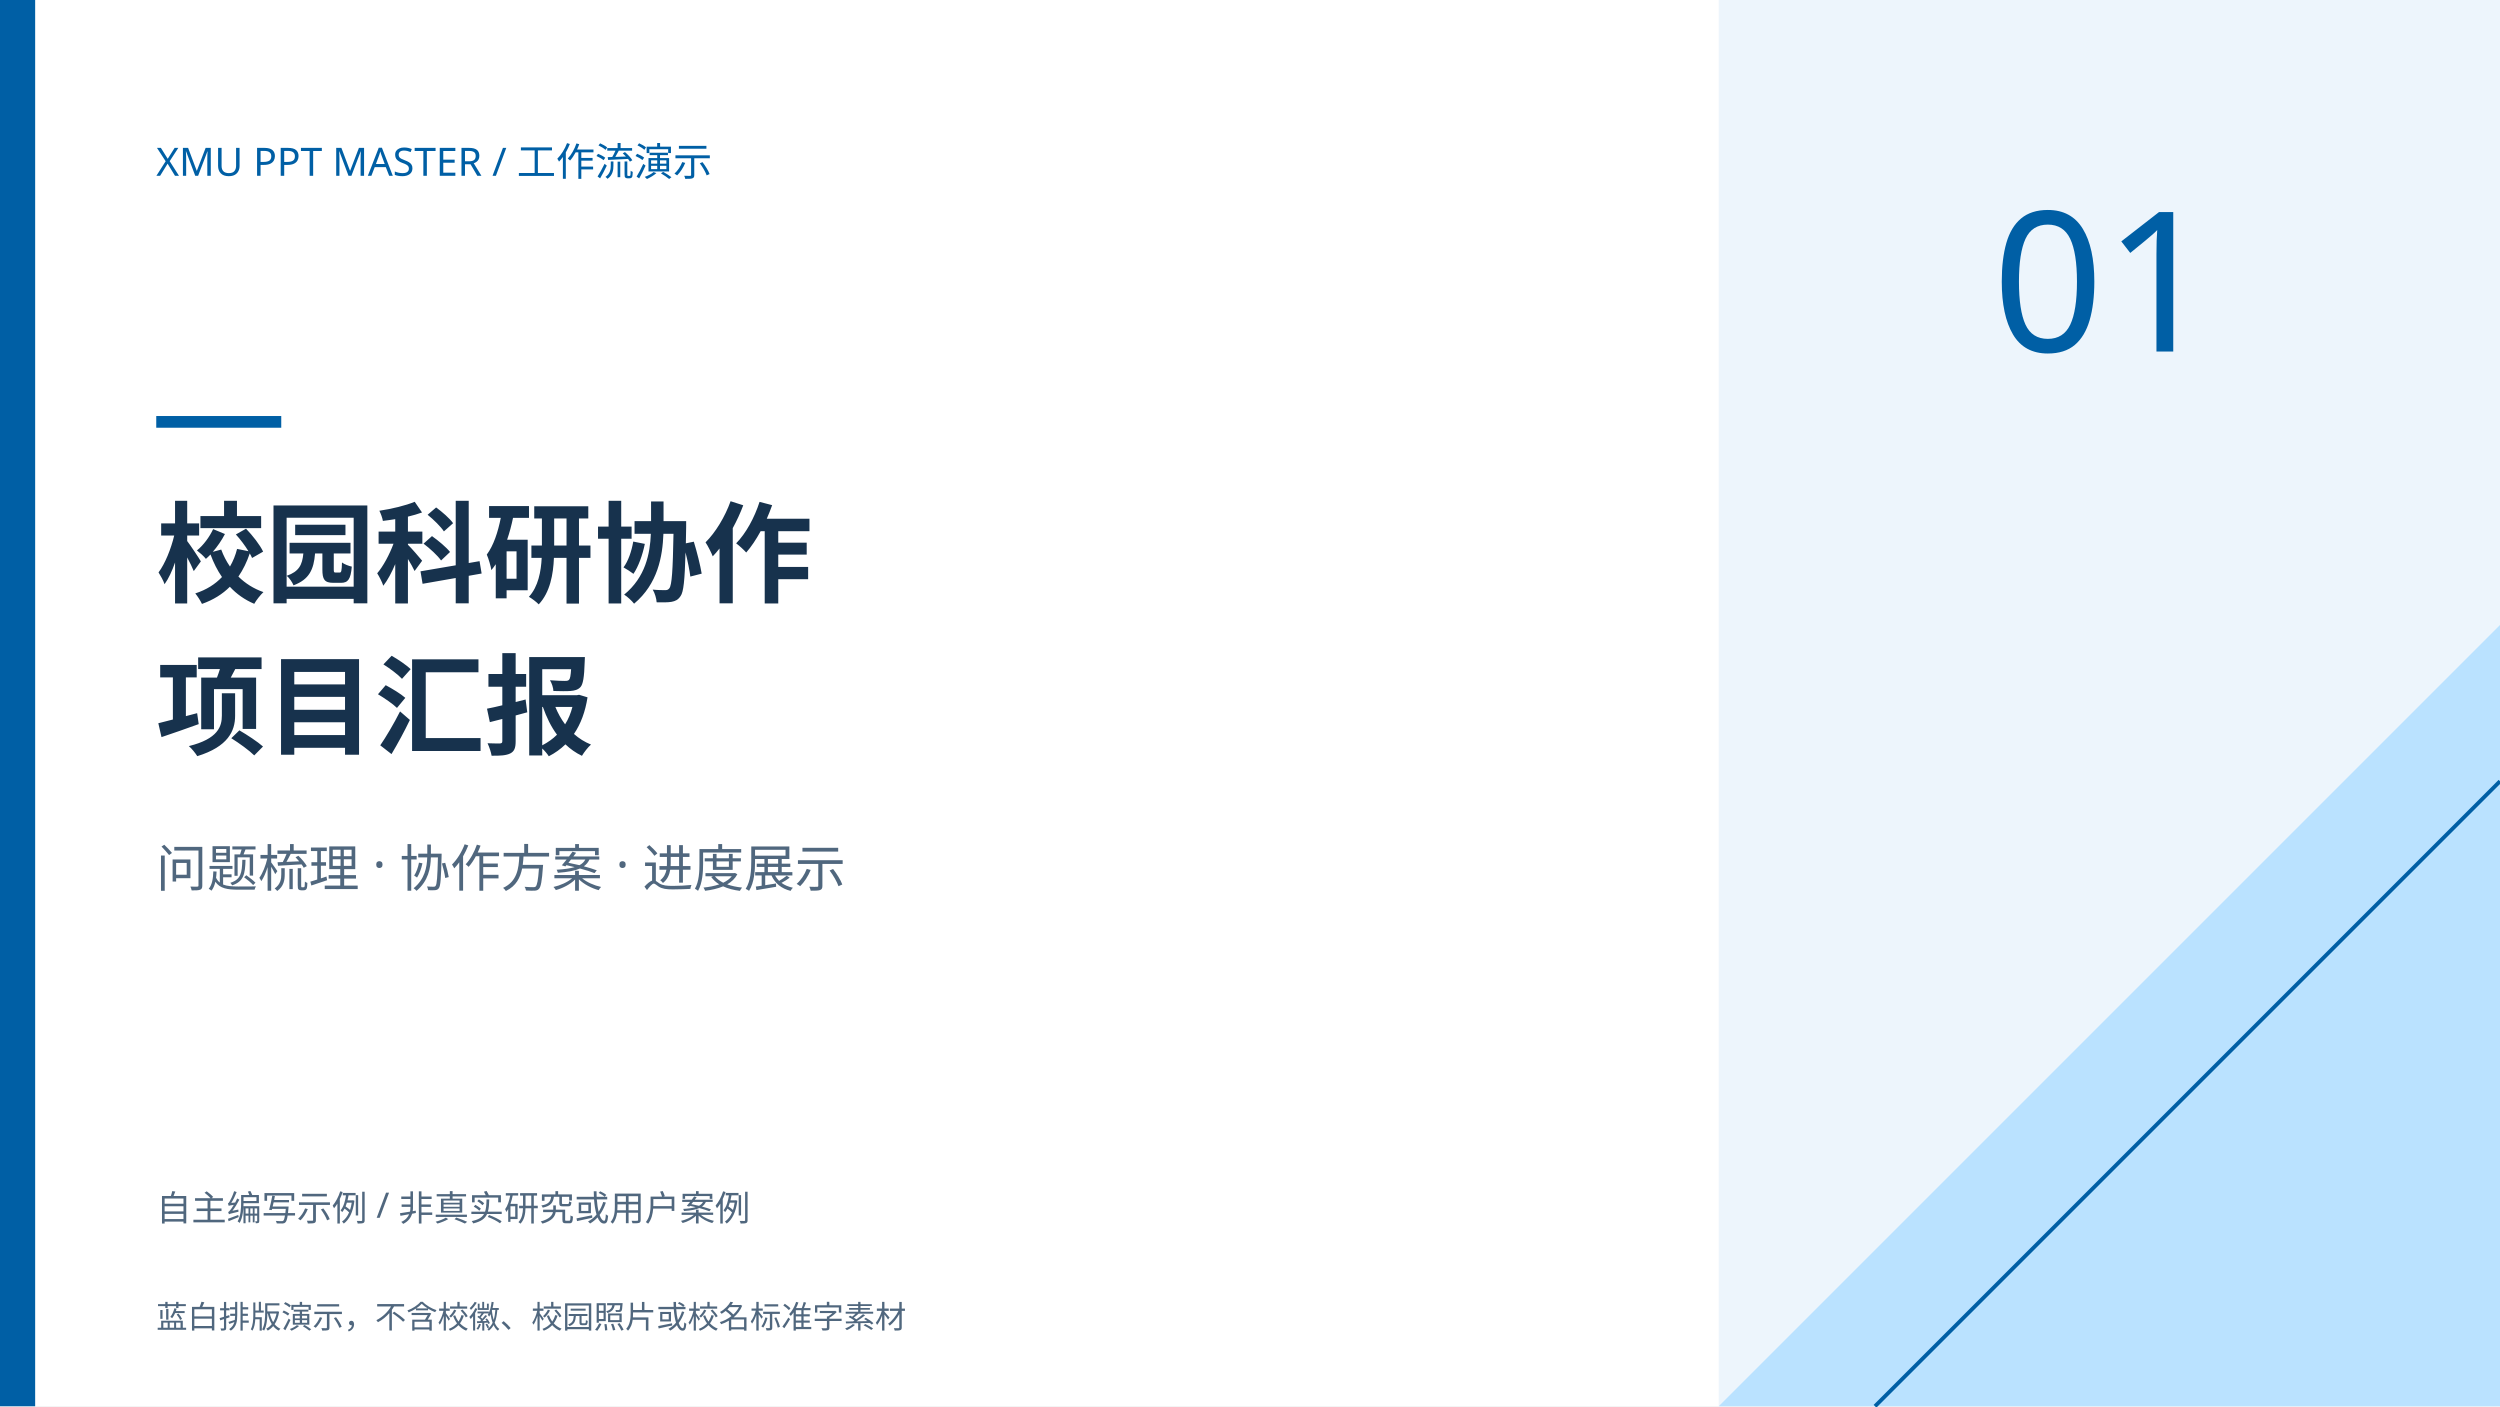
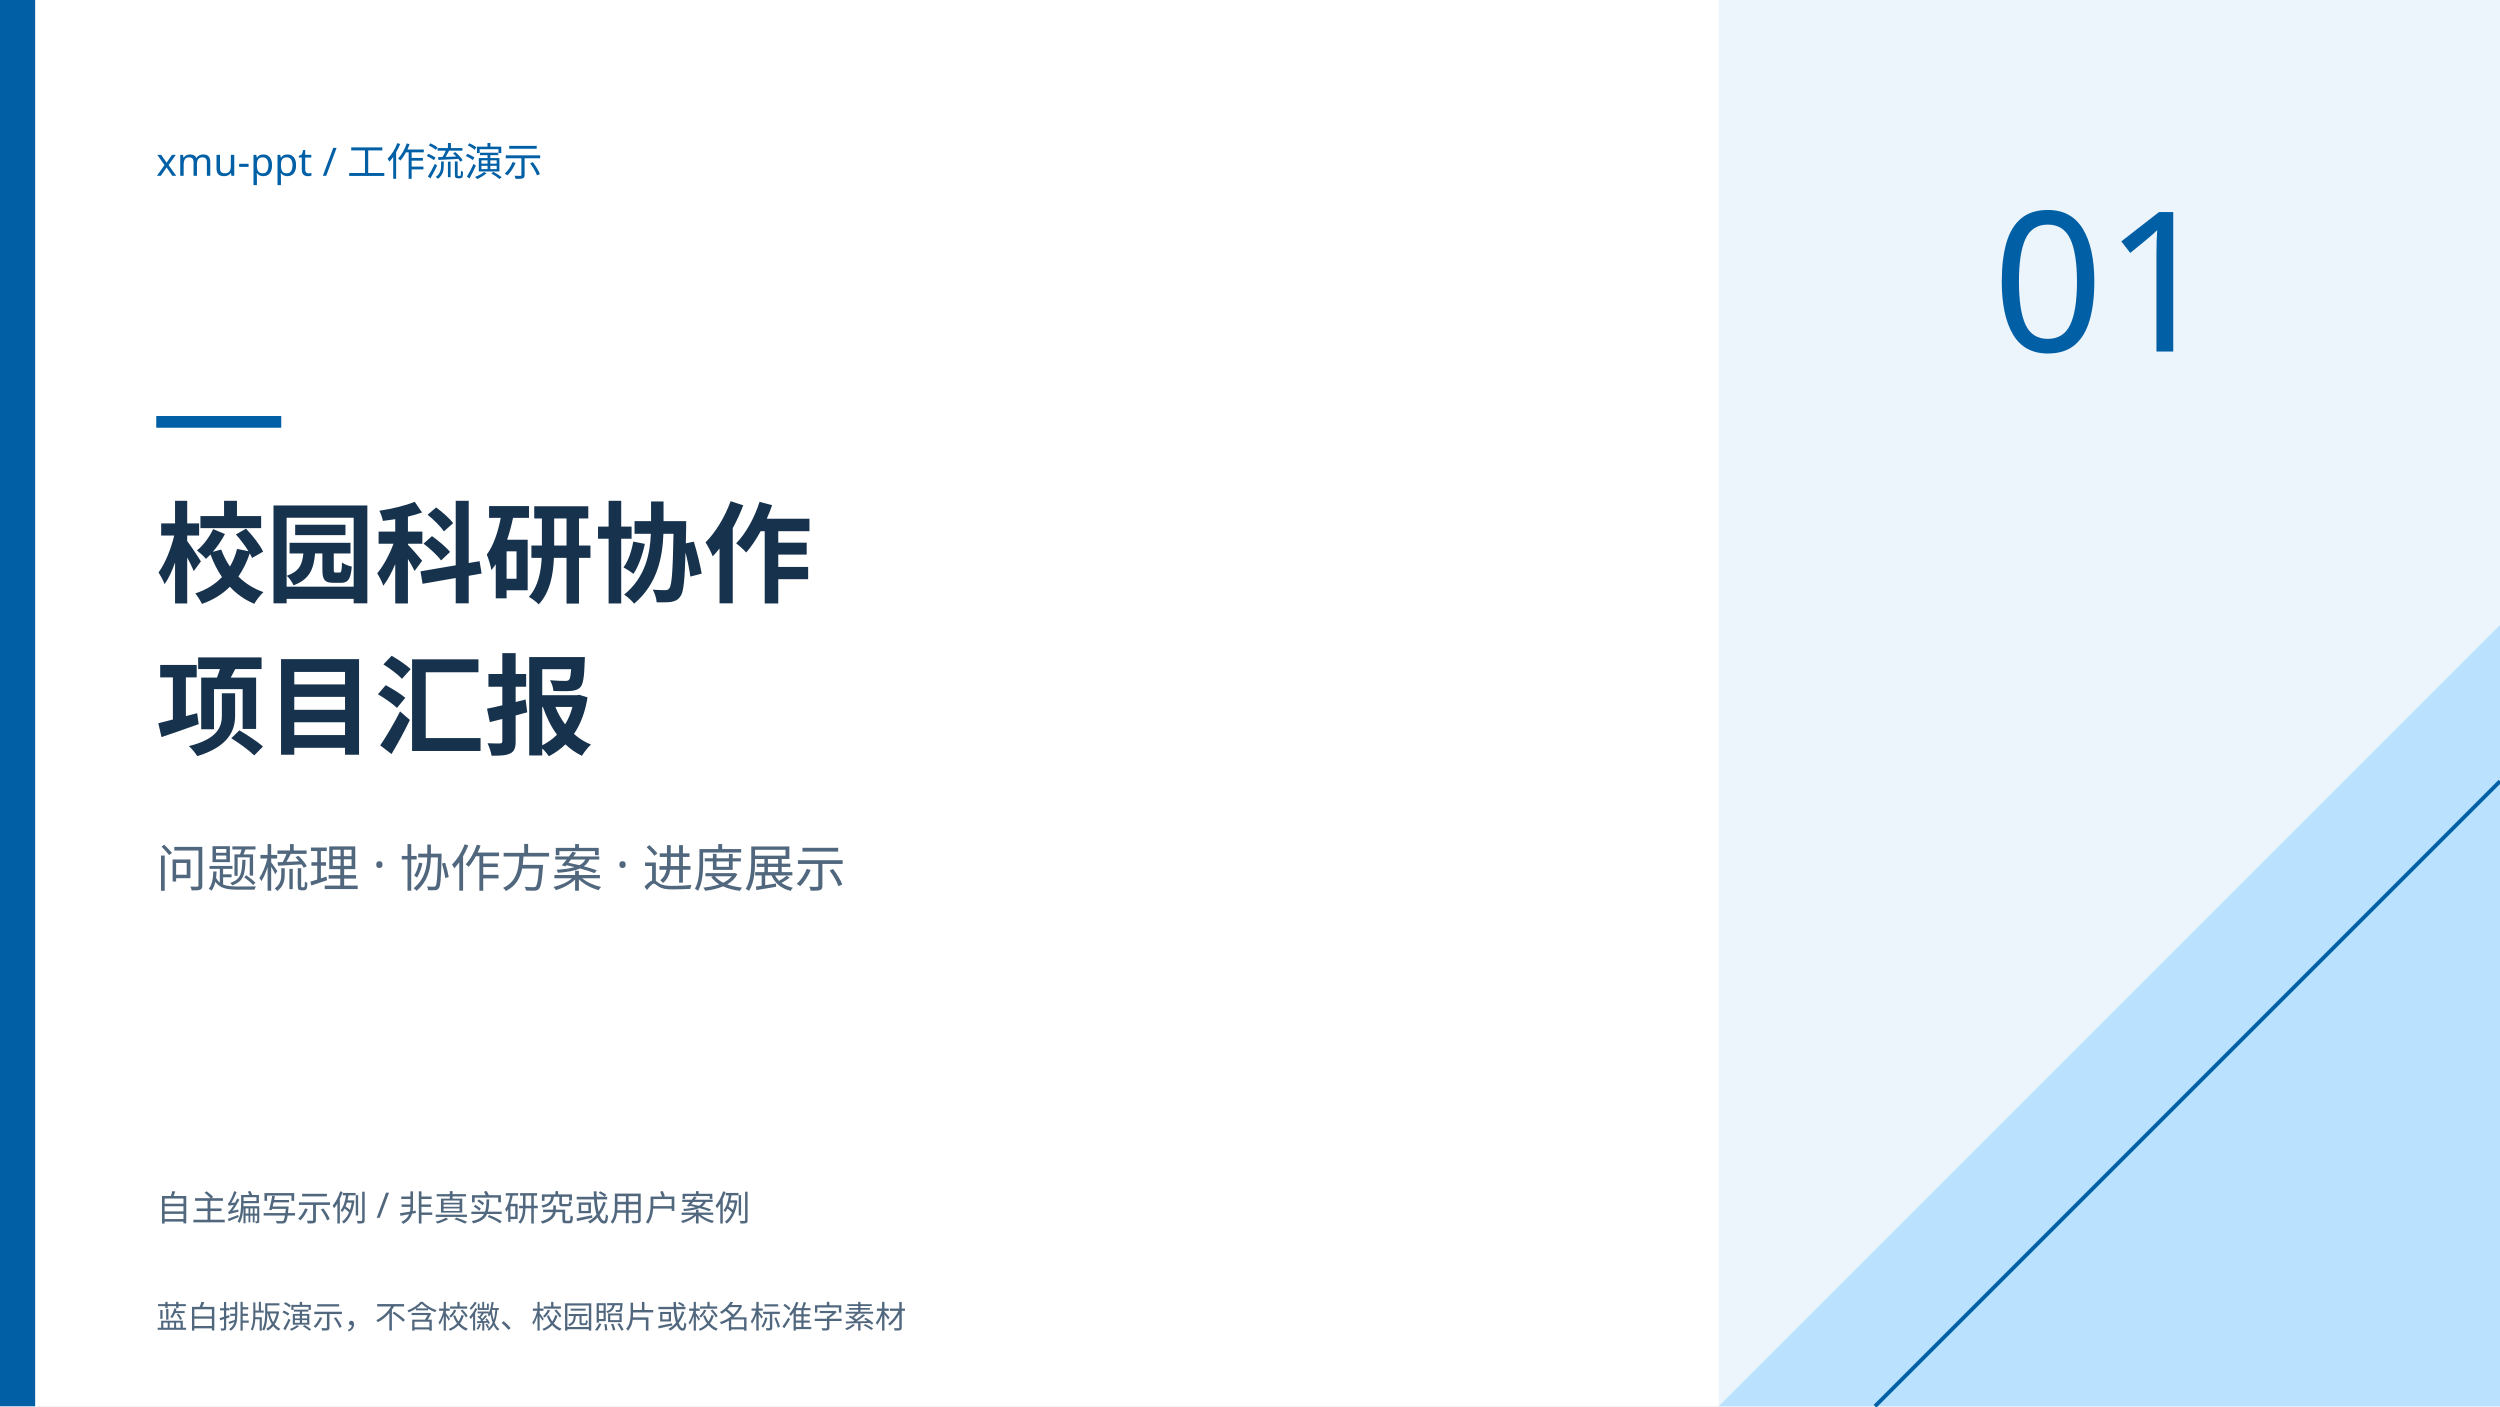
<svg xmlns="http://www.w3.org/2000/svg" viewBox="0 0 1280 720">
  <rect width="1280" height="720" fill="#FFFFFF" />
  <rect x="0" y="0" width="18" height="720" fill="#005FA5" />
  <rect x="880" y="0" width="400" height="720" fill="#EDF5FC" />
  <path d="M880 720 L1280 320 L1280 720 Z" fill="#BAE2FF" />
  <path d="M960 720 L1280 400" stroke="#005FA5" stroke-width="2" fill="none" />
-   <text x="80" y="90" font-family="Microsoft YaHei" font-size="20" fill="#005FA5">XMU PPT MASTER / 工作流演示</text>
+   <text x="80" y="90" font-family="Microsoft YaHei" font-size="20" fill="#005FA5">xmu-ppt / 工作流演示</text>
  <rect x="80" y="213" width="64" height="6" fill="#005FA5" />
  <text x="80" y="304" font-family="Microsoft YaHei" font-size="56" font-weight="bold" fill="#17324D">校园科研协作</text>
  <text x="80" y="382" font-family="Microsoft YaHei" font-size="56" font-weight="bold" fill="#17324D">项目汇报</text>
  <text x="80" y="454" font-family="Microsoft YaHei" font-size="26" fill="#50677E">问题梳理 · 协作方案 · 进度展示</text>
  <text x="80" y="625" font-family="Microsoft YaHei" font-size="18" fill="#50677E">自主编写示例 / 非真实研究或用户案例</text>
  <text x="1020" y="180" font-family="Microsoft YaHei" font-size="100" fill="#005FA5">01</text>
  <text x="80" y="680" font-family="Microsoft YaHei" font-size="16" fill="#50677E">蓝白排版演示，不含校徽、校园照片或校名标准字素材</text>
</svg>
